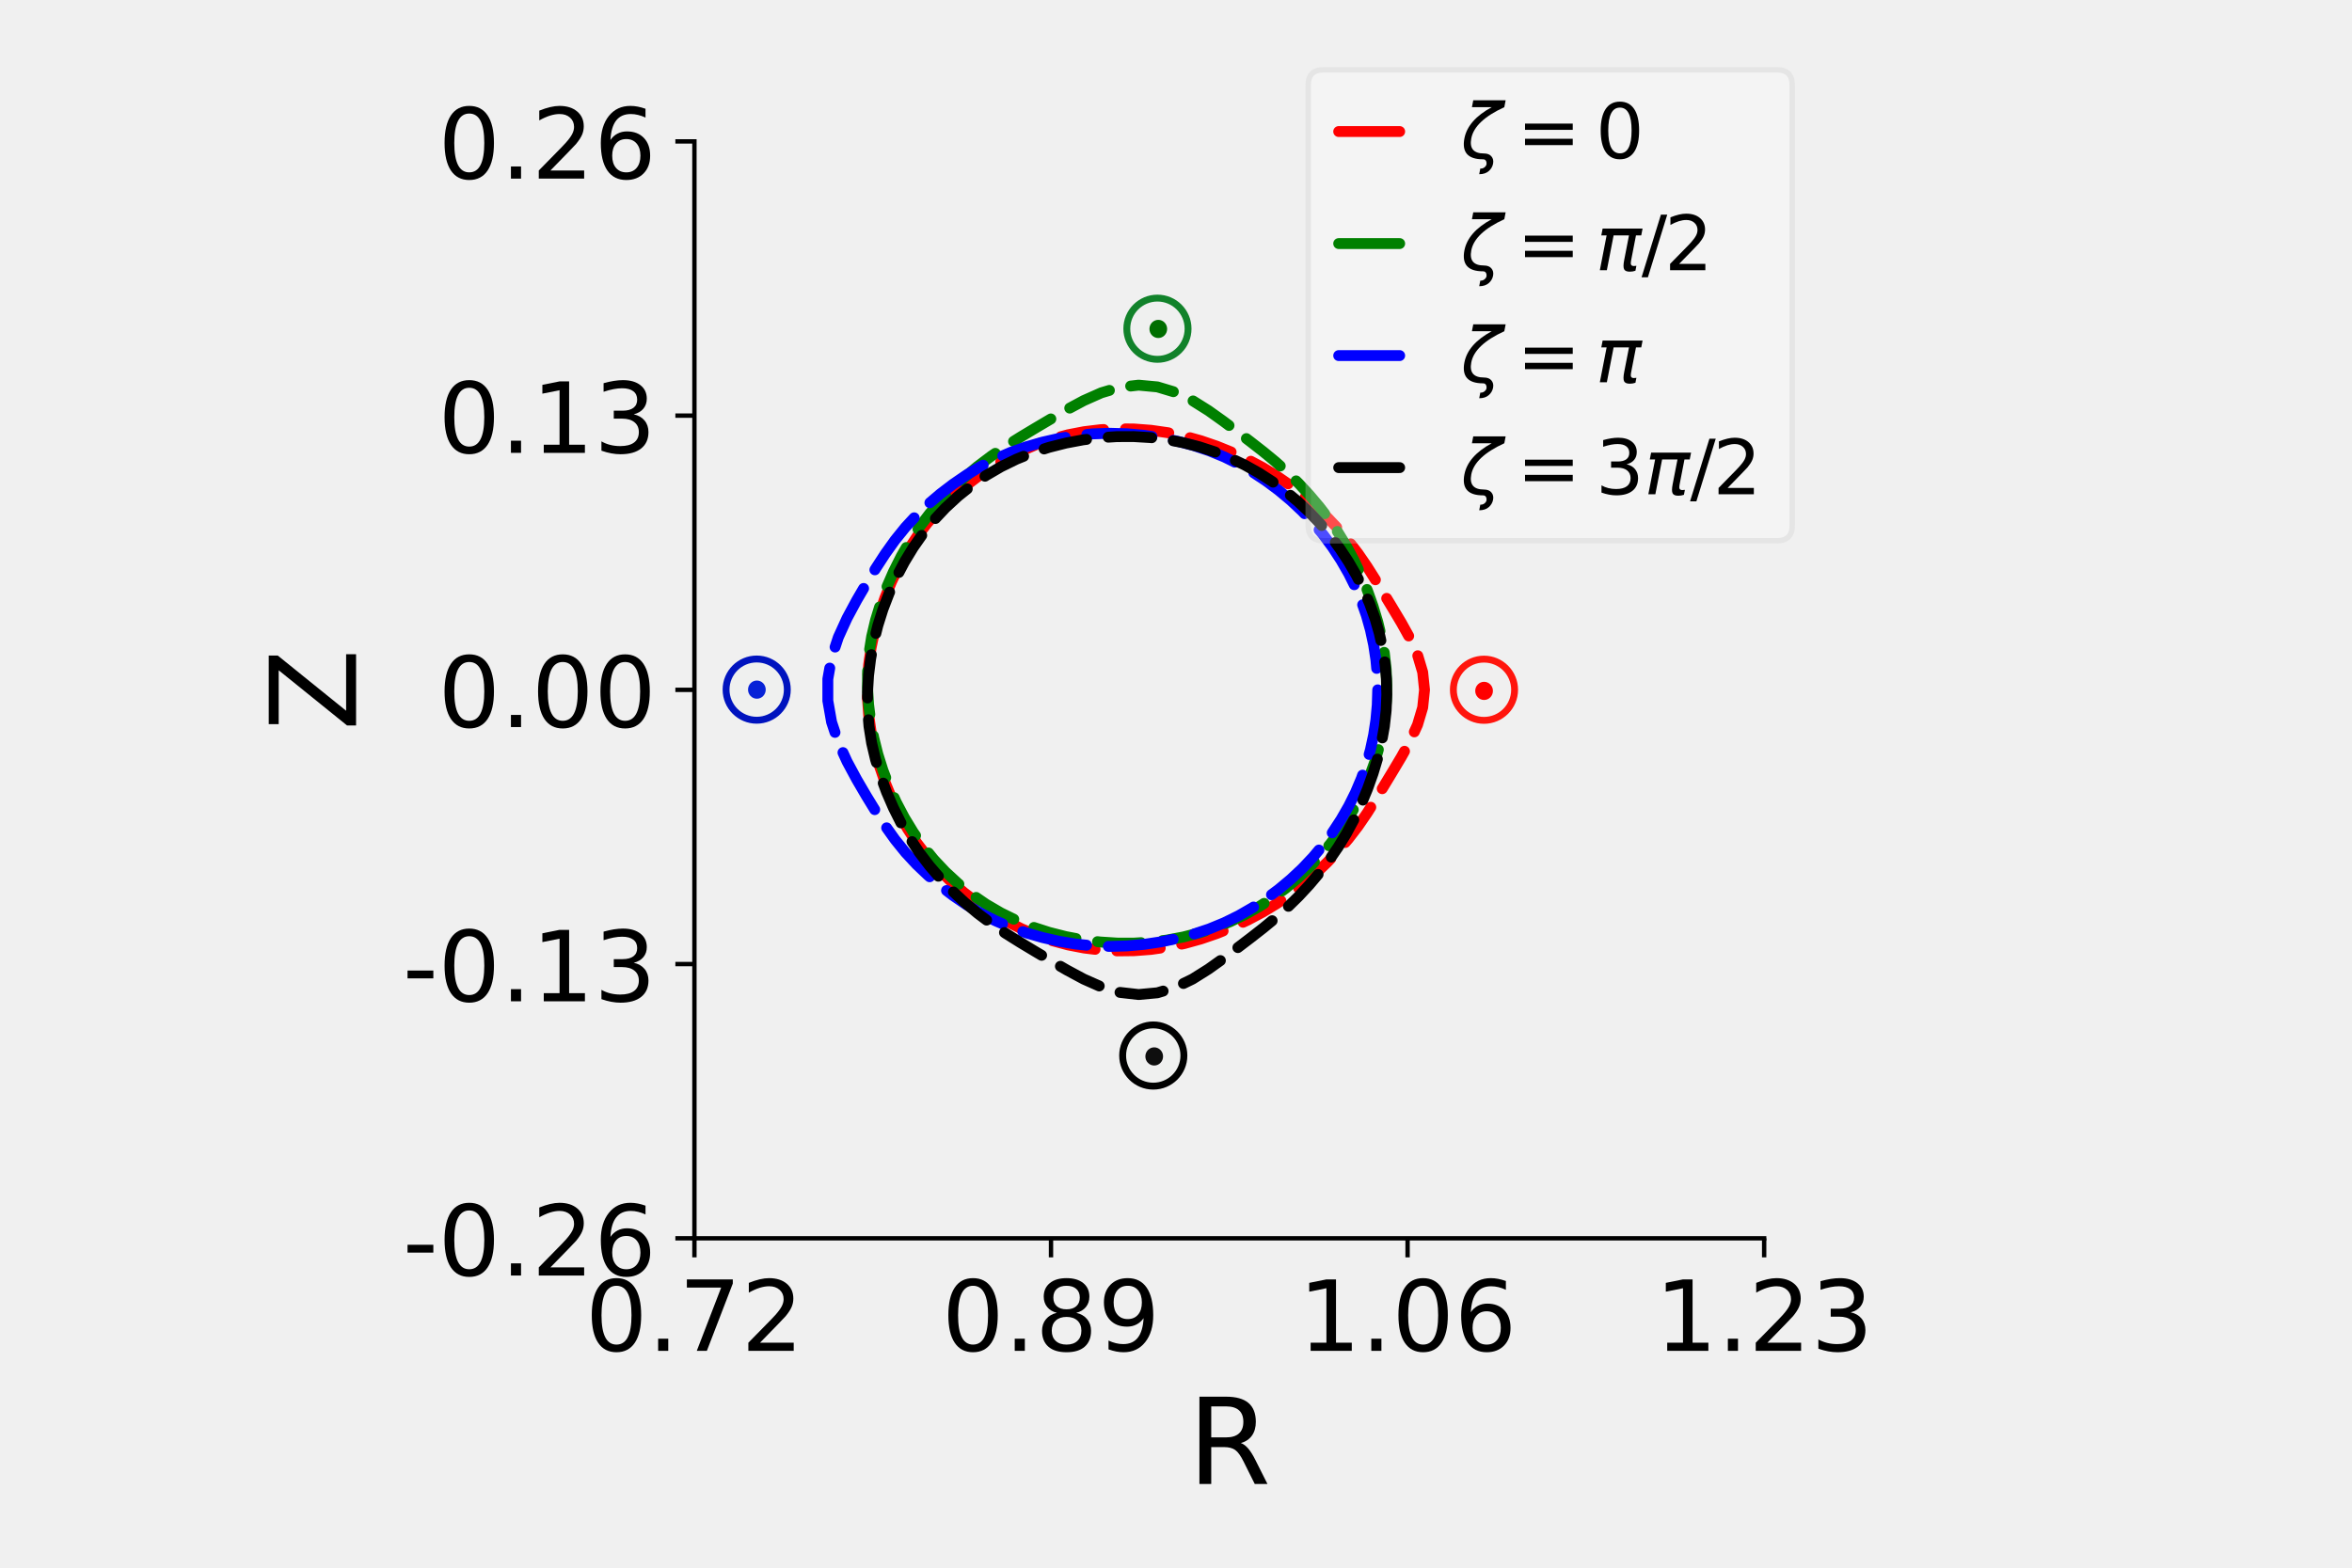
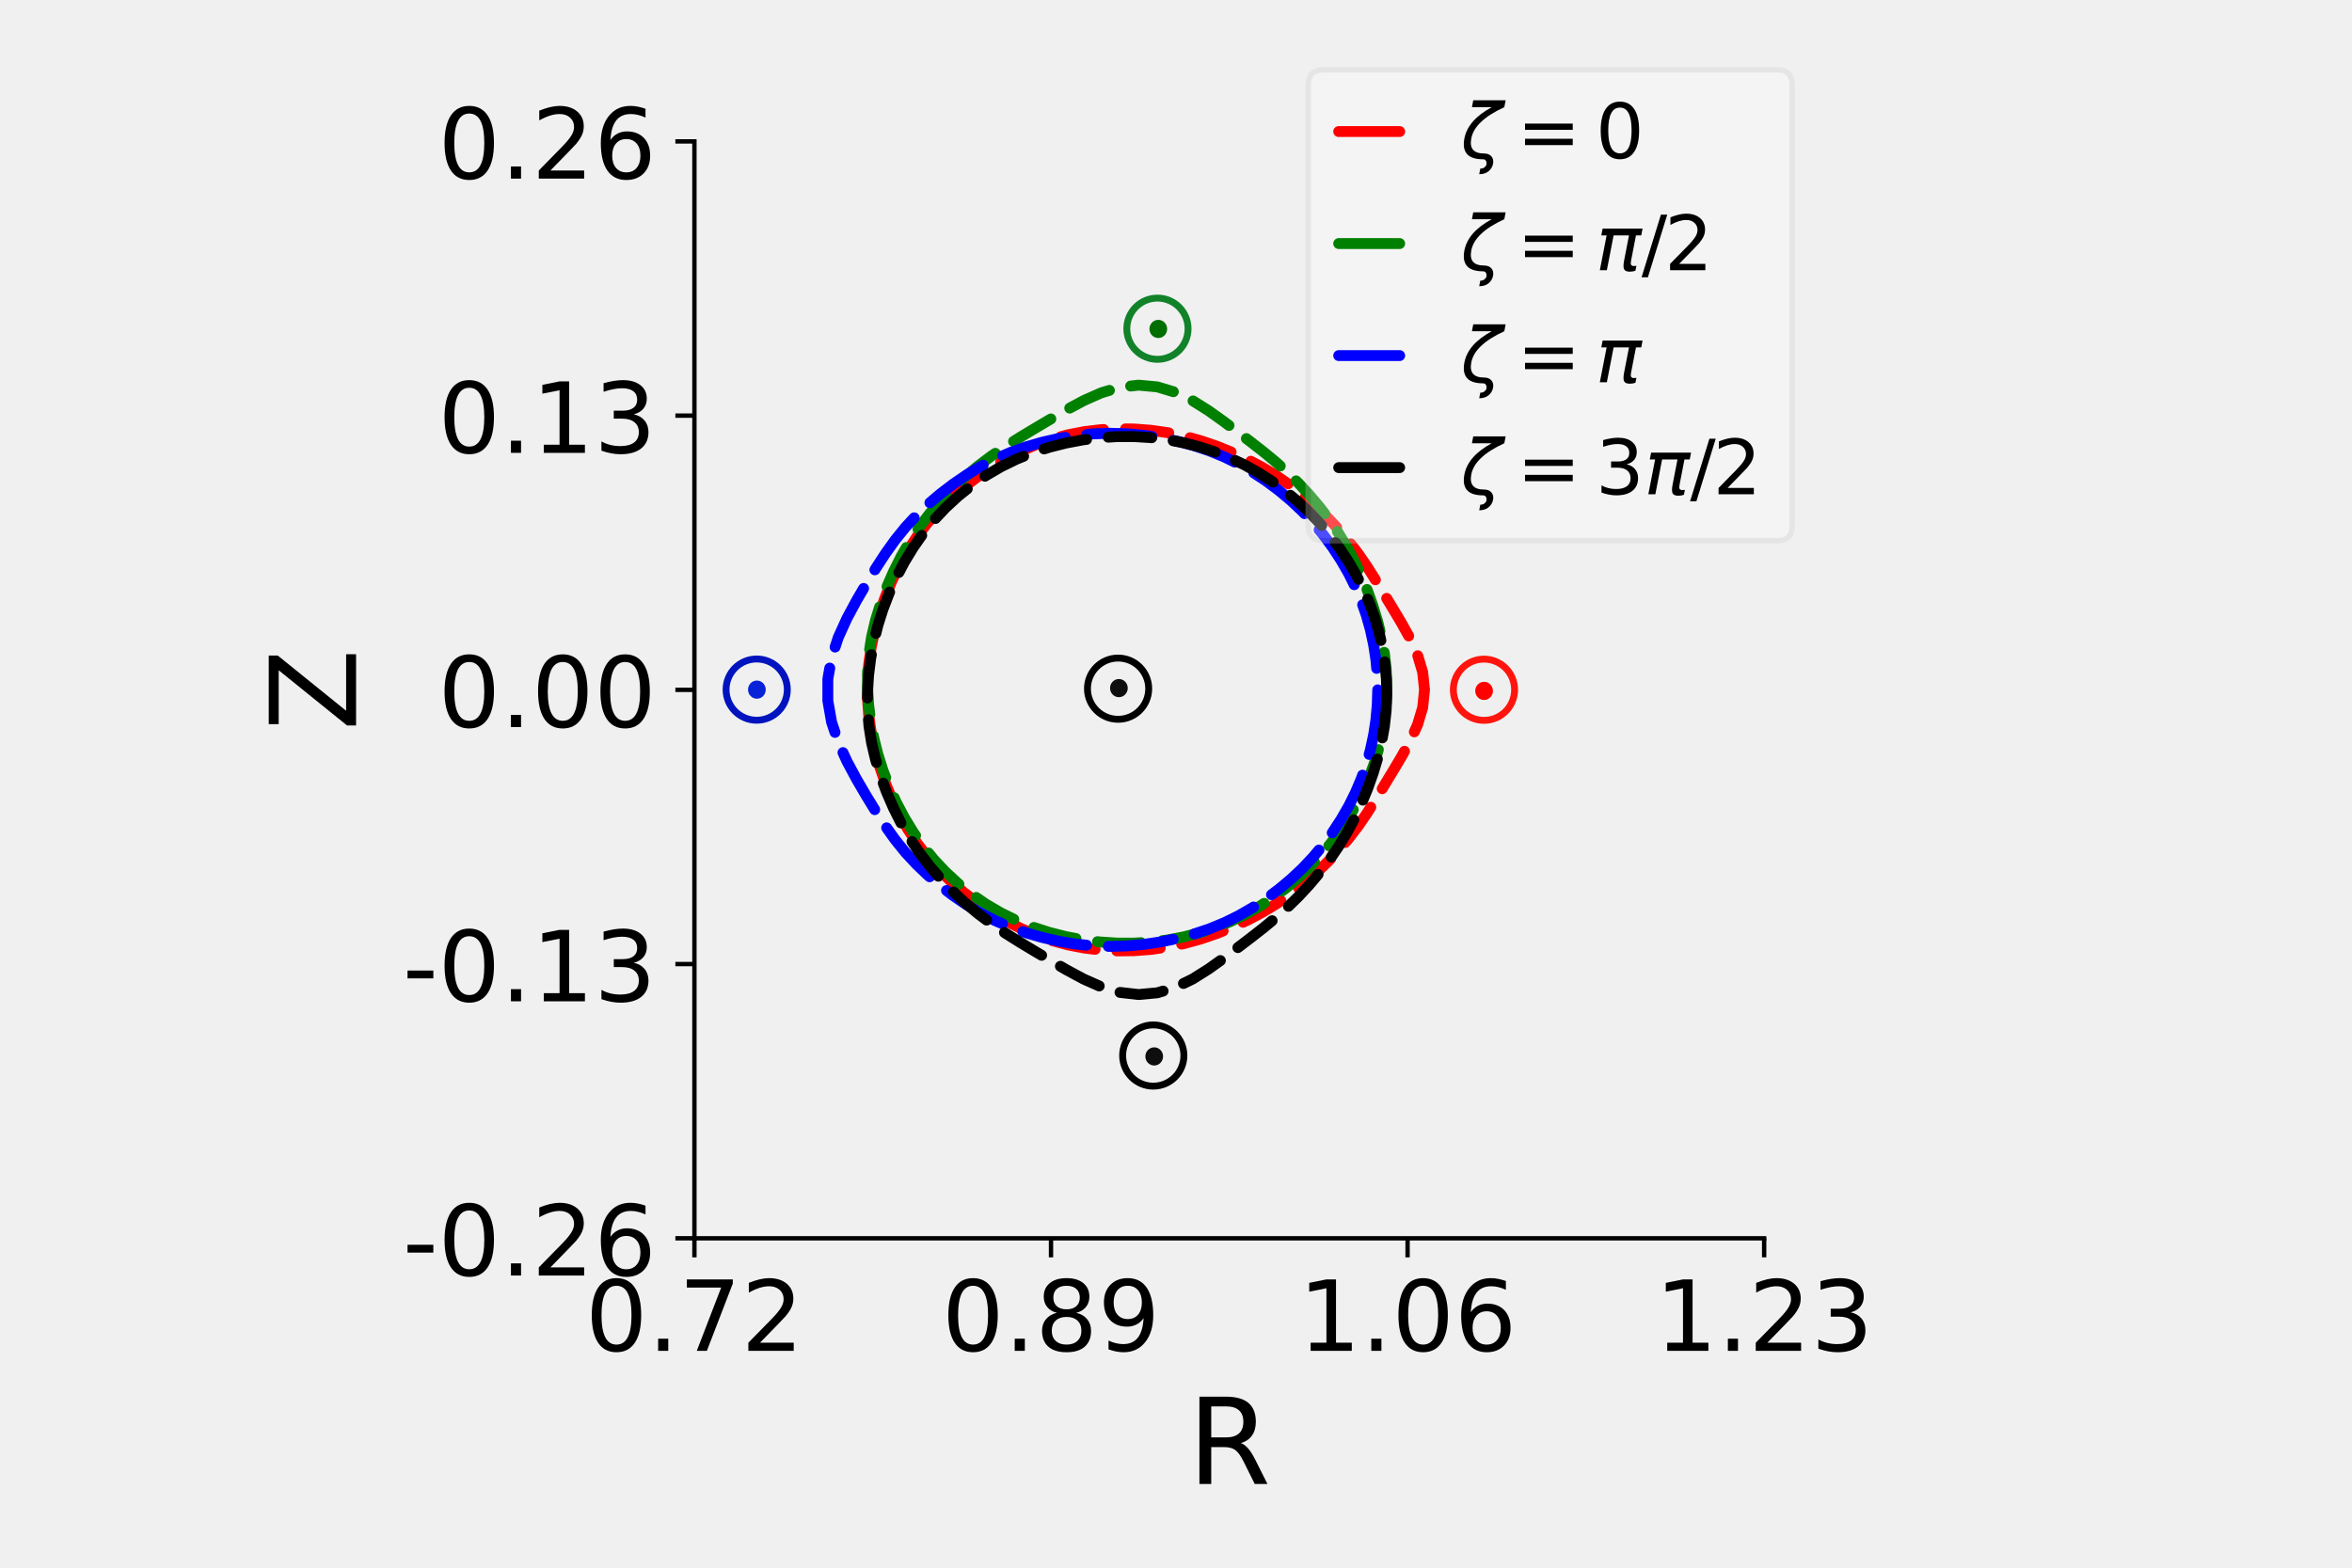
<svg xmlns="http://www.w3.org/2000/svg" xmlns:xlink="http://www.w3.org/1999/xlink" width="432pt" height="288pt" viewBox="0 0 432 288" version="1.1" id="svg324">
  <defs id="defs6">
    <style type="text/css" id="style4">*{stroke-linejoin: round; stroke-linecap: butt}</style>
  </defs>
  <g id="figure_1">
    <g id="axes_1">
      <g id="patch_2" />
      <g id="matplotlib.axis_1">
        <g id="xtick_1">
          <g id="line2d_1">
            <defs id="defs15">
              <path id="me6fdfb7724" d="M 0 0  L 0 3.5  " style="stroke: #000000; stroke-width: 0.8" />
            </defs>
            <g id="g19">
              <use xlink:href="#me6fdfb7724" x="127.547" y="227.488" style="stroke: #000000; stroke-width: 0.8" id="use17" />
            </g>
          </g>
          <g id="text_1">
            <g transform="translate(107.5083 248.1647) scale(0.18 -0.18)" id="g36">
              <defs id="defs26">
                <path id="DejaVuSans-30" d="M 2034 4250  Q 1547 4250 1301 3770  Q 1056 3291 1056 2328  Q 1056 1369 1301 889  Q 1547 409 2034 409  Q 2525 409 2770 889  Q 3016 1369 3016 2328  Q 3016 3291 2770 3770  Q 2525 4250 2034 4250  z M 2034 4750  Q 2819 4750 3233 4129  Q 3647 3509 3647 2328  Q 3647 1150 3233 529  Q 2819 -91 2034 -91  Q 1250 -91 836 529  Q 422 1150 422 2328  Q 422 3509 836 4129  Q 1250 4750 2034 4750  z " transform="scale(0.015625)" />
                <path id="DejaVuSans-2e" d="M 684 794  L 1344 794  L 1344 0  L 684 0  L 684 794  z " transform="scale(0.015625)" />
                <path id="DejaVuSans-37" d="M 525 4666  L 3525 4666  L 3525 4397  L 1831 0  L 1172 0  L 2766 4134  L 525 4134  L 525 4666  z " transform="scale(0.015625)" />
                <path id="DejaVuSans-32" d="M 1228 531  L 3431 531  L 3431 0  L 469 0  L 469 531  Q 828 903 1448 1529  Q 2069 2156 2228 2338  Q 2531 2678 2651 2914  Q 2772 3150 2772 3378  Q 2772 3750 2511 3984  Q 2250 4219 1831 4219  Q 1534 4219 1204 4116  Q 875 4013 500 3803  L 500 4441  Q 881 4594 1212 4672  Q 1544 4750 1819 4750  Q 2544 4750 2975 4387  Q 3406 4025 3406 3419  Q 3406 3131 3298 2873  Q 3191 2616 2906 2266  Q 2828 2175 2409 1742  Q 1991 1309 1228 531  z " transform="scale(0.015625)" />
              </defs>
              <use xlink:href="#DejaVuSans-30" id="use28" />
              <use xlink:href="#DejaVuSans-2e" x="63.623" id="use30" />
              <use xlink:href="#DejaVuSans-37" x="95.41" id="use32" />
              <use xlink:href="#DejaVuSans-32" x="159.033" id="use34" />
            </g>
          </g>
        </g>
        <g id="xtick_2">
          <g id="line2d_2">
            <g id="g42">
              <use xlink:href="#me6fdfb7724" x="193.041" y="227.488" style="stroke: #000000; stroke-width: 0.8" id="use40" />
            </g>
          </g>
          <g id="text_2">
            <g transform="translate(173.0022 248.1647) scale(0.18 -0.18)" id="g57">
              <defs id="defs47">
                <path id="DejaVuSans-38" d="M 2034 2216  Q 1584 2216 1326 1975  Q 1069 1734 1069 1313  Q 1069 891 1326 650  Q 1584 409 2034 409  Q 2484 409 2743 651  Q 3003 894 3003 1313  Q 3003 1734 2745 1975  Q 2488 2216 2034 2216  z M 1403 2484  Q 997 2584 770 2862  Q 544 3141 544 3541  Q 544 4100 942 4425  Q 1341 4750 2034 4750  Q 2731 4750 3128 4425  Q 3525 4100 3525 3541  Q 3525 3141 3298 2862  Q 3072 2584 2669 2484  Q 3125 2378 3379 2068  Q 3634 1759 3634 1313  Q 3634 634 3220 271  Q 2806 -91 2034 -91  Q 1263 -91 848 271  Q 434 634 434 1313  Q 434 1759 690 2068  Q 947 2378 1403 2484  z M 1172 3481  Q 1172 3119 1398 2916  Q 1625 2713 2034 2713  Q 2441 2713 2670 2916  Q 2900 3119 2900 3481  Q 2900 3844 2670 4047  Q 2441 4250 2034 4250  Q 1625 4250 1398 4047  Q 1172 3844 1172 3481  z " transform="scale(0.015625)" />
                <path id="DejaVuSans-39" d="M 703 97  L 703 672  Q 941 559 1184 500  Q 1428 441 1663 441  Q 2288 441 2617 861  Q 2947 1281 2994 2138  Q 2813 1869 2534 1725  Q 2256 1581 1919 1581  Q 1219 1581 811 2004  Q 403 2428 403 3163  Q 403 3881 828 4315  Q 1253 4750 1959 4750  Q 2769 4750 3195 4129  Q 3622 3509 3622 2328  Q 3622 1225 3098 567  Q 2575 -91 1691 -91  Q 1453 -91 1209 -44  Q 966 3 703 97  z M 1959 2075  Q 2384 2075 2632 2365  Q 2881 2656 2881 3163  Q 2881 3666 2632 3958  Q 2384 4250 1959 4250  Q 1534 4250 1286 3958  Q 1038 3666 1038 3163  Q 1038 2656 1286 2365  Q 1534 2075 1959 2075  z " transform="scale(0.015625)" />
              </defs>
              <use xlink:href="#DejaVuSans-30" id="use49" />
              <use xlink:href="#DejaVuSans-2e" x="63.623" id="use51" />
              <use xlink:href="#DejaVuSans-38" x="95.41" id="use53" />
              <use xlink:href="#DejaVuSans-39" x="159.033" id="use55" />
            </g>
          </g>
        </g>
        <g id="xtick_3">
          <g id="line2d_3">
            <g id="g63">
              <use xlink:href="#me6fdfb7724" x="258.535" y="227.488" style="stroke: #000000; stroke-width: 0.8" id="use61" />
            </g>
          </g>
          <g id="text_3">
            <g transform="translate(238.4962 248.1647) scale(0.18 -0.18)" id="g78">
              <defs id="defs68">
                <path id="DejaVuSans-31" d="M 794 531  L 1825 531  L 1825 4091  L 703 3866  L 703 4441  L 1819 4666  L 2450 4666  L 2450 531  L 3481 531  L 3481 0  L 794 0  L 794 531  z " transform="scale(0.015625)" />
                <path id="DejaVuSans-36" d="M 2113 2584  Q 1688 2584 1439 2293  Q 1191 2003 1191 1497  Q 1191 994 1439 701  Q 1688 409 2113 409  Q 2538 409 2786 701  Q 3034 994 3034 1497  Q 3034 2003 2786 2293  Q 2538 2584 2113 2584  z M 3366 4563  L 3366 3988  Q 3128 4100 2886 4159  Q 2644 4219 2406 4219  Q 1781 4219 1451 3797  Q 1122 3375 1075 2522  Q 1259 2794 1537 2939  Q 1816 3084 2150 3084  Q 2853 3084 3261 2657  Q 3669 2231 3669 1497  Q 3669 778 3244 343  Q 2819 -91 2113 -91  Q 1303 -91 875 529  Q 447 1150 447 2328  Q 447 3434 972 4092  Q 1497 4750 2381 4750  Q 2619 4750 2861 4703  Q 3103 4656 3366 4563  z " transform="scale(0.015625)" />
              </defs>
              <use xlink:href="#DejaVuSans-31" id="use70" />
              <use xlink:href="#DejaVuSans-2e" x="63.623" id="use72" />
              <use xlink:href="#DejaVuSans-30" x="95.41" id="use74" />
              <use xlink:href="#DejaVuSans-36" x="159.033" id="use76" />
            </g>
          </g>
        </g>
        <g id="xtick_4">
          <g id="line2d_4">
            <g id="g84">
              <use xlink:href="#me6fdfb7724" x="324.029" y="227.488" style="stroke: #000000; stroke-width: 0.8" id="use82" />
            </g>
          </g>
          <g id="text_4">
            <g transform="translate(303.9902 248.1647) scale(0.18 -0.18)" id="g98">
              <defs id="defs88">
                <path id="DejaVuSans-33" d="M 2597 2516  Q 3050 2419 3304 2112  Q 3559 1806 3559 1356  Q 3559 666 3084 287  Q 2609 -91 1734 -91  Q 1441 -91 1130 -33  Q 819 25 488 141  L 488 750  Q 750 597 1062 519  Q 1375 441 1716 441  Q 2309 441 2620 675  Q 2931 909 2931 1356  Q 2931 1769 2642 2001  Q 2353 2234 1838 2234  L 1294 2234  L 1294 2753  L 1863 2753  Q 2328 2753 2575 2939  Q 2822 3125 2822 3475  Q 2822 3834 2567 4026  Q 2313 4219 1838 4219  Q 1578 4219 1281 4162  Q 984 4106 628 3988  L 628 4550  Q 988 4650 1302 4700  Q 1616 4750 1894 4750  Q 2613 4750 3031 4423  Q 3450 4097 3450 3541  Q 3450 3153 3228 2886  Q 3006 2619 2597 2516  z " transform="scale(0.015625)" />
              </defs>
              <use xlink:href="#DejaVuSans-31" id="use90" />
              <use xlink:href="#DejaVuSans-2e" x="63.623" id="use92" />
              <use xlink:href="#DejaVuSans-32" x="95.41" id="use94" />
              <use xlink:href="#DejaVuSans-33" x="159.033" id="use96" />
            </g>
          </g>
        </g>
        <g id="text_5">
          <g transform="translate(218.145 272.6247) scale(0.22 -0.22)" id="g107">
            <defs id="defs103">
              <path id="DejaVuSans-52" d="M 2841 2188  Q 3044 2119 3236 1894  Q 3428 1669 3622 1275  L 4263 0  L 3584 0  L 2988 1197  Q 2756 1666 2539 1819  Q 2322 1972 1947 1972  L 1259 1972  L 1259 0  L 628 0  L 628 4666  L 2053 4666  Q 2853 4666 3247 4331  Q 3641 3997 3641 3322  Q 3641 2881 3436 2590  Q 3231 2300 2841 2188  z M 1259 4147  L 1259 2491  L 2053 2491  Q 2509 2491 2742 2702  Q 2975 2913 2975 3322  Q 2975 3731 2742 3939  Q 2509 4147 2053 4147  L 1259 4147  z " transform="scale(0.015625)" />
            </defs>
            <use xlink:href="#DejaVuSans-52" id="use105" />
          </g>
        </g>
      </g>
      <g id="matplotlib.axis_2">
        <g id="ytick_1">
          <g id="line2d_5">
            <defs id="defs112">
              <path id="mfca8ea6d21" d="M 0 0  L -3.5 0  " style="stroke: #000000; stroke-width: 0.8" />
            </defs>
            <g id="g116">
              <use xlink:href="#mfca8ea6d21" x="127.547" y="227.488" style="stroke: #000000; stroke-width: 0.8" id="use114" />
            </g>
          </g>
          <g id="text_6">
            <g transform="translate(73.97515 234.3261) scale(0.18 -0.18)" id="g132">
              <defs id="defs120">
                <path id="DejaVuSans-2d" d="M 313 2009  L 1997 2009  L 1997 1497  L 313 1497  L 313 2009  z " transform="scale(0.015625)" />
              </defs>
              <use xlink:href="#DejaVuSans-2d" id="use122" />
              <use xlink:href="#DejaVuSans-30" x="36.084" id="use124" />
              <use xlink:href="#DejaVuSans-2e" x="99.707" id="use126" />
              <use xlink:href="#DejaVuSans-32" x="131.494" id="use128" />
              <use xlink:href="#DejaVuSans-36" x="195.117" id="use130" />
            </g>
          </g>
        </g>
        <g id="ytick_2">
          <g id="line2d_6">
            <g id="g138">
              <use xlink:href="#mfca8ea6d21" x="127.547" y="177.11" style="stroke: #000000; stroke-width: 0.8" id="use136" />
            </g>
          </g>
          <g id="text_7">
            <g transform="translate(73.97515 183.9482) scale(0.18 -0.18)" id="g151">
              <use xlink:href="#DejaVuSans-2d" id="use141" />
              <use xlink:href="#DejaVuSans-30" x="36.084" id="use143" />
              <use xlink:href="#DejaVuSans-2e" x="99.707" id="use145" />
              <use xlink:href="#DejaVuSans-31" x="131.494" id="use147" />
              <use xlink:href="#DejaVuSans-33" x="195.117" id="use149" />
            </g>
          </g>
        </g>
        <g id="ytick_3">
          <g id="line2d_7">
            <g id="g157">
              <use xlink:href="#mfca8ea6d21" x="127.547" y="126.732" style="stroke: #000000; stroke-width: 0.8" id="use155" />
            </g>
          </g>
          <g id="text_8">
            <g transform="translate(80.46922 133.5703) scale(0.18 -0.18)" id="g168">
              <use xlink:href="#DejaVuSans-30" id="use160" />
              <use xlink:href="#DejaVuSans-2e" x="63.623" id="use162" />
              <use xlink:href="#DejaVuSans-30" x="95.41" id="use164" />
              <use xlink:href="#DejaVuSans-30" x="159.033" id="use166" />
            </g>
          </g>
        </g>
        <g id="ytick_4">
          <g id="line2d_8">
            <g id="g174">
              <use xlink:href="#mfca8ea6d21" x="127.547" y="76.354" style="stroke: #000000; stroke-width: 0.8" id="use172" />
            </g>
          </g>
          <g id="text_9">
            <g transform="translate(80.46922 83.19247) scale(0.18 -0.18)" id="g185">
              <use xlink:href="#DejaVuSans-30" id="use177" />
              <use xlink:href="#DejaVuSans-2e" x="63.623" id="use179" />
              <use xlink:href="#DejaVuSans-31" x="95.41" id="use181" />
              <use xlink:href="#DejaVuSans-33" x="159.033" id="use183" />
            </g>
          </g>
        </g>
        <g id="ytick_5">
          <g id="line2d_9">
            <g id="g191">
              <use xlink:href="#mfca8ea6d21" x="127.547" y="25.976" style="stroke: #000000; stroke-width: 0.8" id="use189" />
            </g>
          </g>
          <g id="text_10">
            <g transform="translate(80.46922 32.81459) scale(0.18 -0.18)" id="g202">
              <use xlink:href="#DejaVuSans-30" id="use194" />
              <use xlink:href="#DejaVuSans-2e" x="63.623" id="use196" />
              <use xlink:href="#DejaVuSans-32" x="95.41" id="use198" />
              <use xlink:href="#DejaVuSans-36" x="159.033" id="use200" />
            </g>
          </g>
        </g>
        <g id="text_11">
          <g transform="translate(65.39984 134.2668) rotate(-90) scale(0.22 -0.22)" id="g211">
            <defs id="defs207">
              <path id="DejaVuSans-5a" d="M 359 4666  L 4025 4666  L 4025 4184  L 1075 531  L 4097 531  L 4097 0  L 288 0  L 288 481  L 3238 4134  L 359 4134  L 359 4666  z " transform="scale(0.015625)" />
            </defs>
            <use xlink:href="#DejaVuSans-5a" id="use209" />
          </g>
        </g>
      </g>
      <g id="line2d_10">
        <path d="M 261.645 126.732  L 261.308 129.98  L 260.365 133.145  L 258.992 136.17  L 257.402 139.038  L 255.77 141.768  L 254.183 144.391  L 252.639 146.933  L 251.078 149.403  L 249.434 151.796  L 247.665 154.104  L 245.765 156.324  L 243.745 158.455  L 241.617 160.497  L 239.379 162.443  L 237.02 164.279  L 234.533 165.991  L 231.922 167.571  L 229.203 169.015  L 226.396 170.321  L 223.517 171.484  L 220.573 172.493  L 217.566 173.328  L 214.504 173.973  L 211.404 174.416  L 208.293 174.653  L 205.197 174.687  L 202.139 174.523  L 199.128 174.158  L 196.166 173.588  L 193.252 172.806  L 190.388 171.811  L 187.58 170.606  L 184.837 169.207  L 182.166 167.63  L 179.575 165.89  L 177.075 163.993  L 174.685 161.943  L 172.427 159.737  L 170.329 157.376  L 168.408 154.865  L 166.674 152.217  L 165.121 149.45  L 163.743 146.58  L 162.534 143.628  L 161.499 140.613  L 160.648 137.555  L 159.997 134.472  L 159.557 131.378  L 159.336 128.28  L 159.336 125.183  L 159.557 122.086  L 159.997 118.992  L 160.648 115.908  L 161.499 112.85  L 162.534 109.835  L 163.743 106.883  L 165.121 104.014  L 166.674 101.246  L 168.408 98.599  L 170.329 96.088  L 172.427 93.727  L 174.685 91.52  L 177.075 89.47  L 179.575 87.574  L 182.166 85.833  L 184.837 84.256  L 187.58 82.857  L 190.388 81.653  L 193.252 80.657  L 196.166 79.875  L 199.128 79.306  L 202.139 78.941  L 205.197 78.776  L 208.293 78.811  L 211.404 79.048  L 214.504 79.491  L 217.566 80.135  L 220.573 80.971  L 223.517 81.979  L 226.396 83.143  L 229.203 84.449  L 231.922 85.892  L 234.533 87.472  L 237.02 89.185  L 239.379 91.021  L 241.617 92.966  L 243.745 95.008  L 245.765 97.14  L 247.665 99.359  L 249.434 101.668  L 251.078 104.061  L 252.639 106.53  L 254.183 109.072  L 255.77 111.696  L 257.402 114.426  L 258.992 117.294  L 260.365 120.318  L 261.308 123.483  L 261.645 126.732  " clip-path="url(#pf36bf8ea9c)" style="fill:none;stroke:#ff0000;stroke-width:2;stroke-linecap:round;stroke-miterlimit:4;stroke-dasharray:8.001,4.001;stroke-dashoffset:0" id="path215" />
      </g>
      <g id="line2d_11">
        <path d="M 254.719 125.853  L 254.645 128.73  L 254.387 131.566  L 253.952 134.358  L 253.342 137.114  L 252.554 139.837  L 251.587 142.524  L 250.447 145.163  L 249.148 147.736  L 247.704 150.23  L 246.123 152.638  L 244.402 154.959  L 242.535 157.191  L 240.52 159.324  L 238.364 161.346  L 236.083 163.238  L 233.696 164.989  L 231.212 166.589  L 228.631 168.035  L 225.949 169.32  L 223.166 170.438  L 220.291 171.378  L 217.344 172.133  L 214.345 172.699  L 211.312 173.074  L 208.251 173.259  L 205.163 173.252  L 202.05 173.052  L 198.922 172.659  L 195.799 172.072  L 192.708 171.289  L 189.673 170.306  L 186.716 169.116  L 183.854 167.715  L 181.1 166.105  L 178.471 164.299  L 175.985 162.316  L 173.662 160.174  L 171.514 157.886  L 169.543 155.458  L 167.742 152.892  L 166.102 150.195  L 164.622 147.385  L 163.309 144.486  L 162.175 141.526  L 161.23 138.527  L 160.476 135.497  L 159.909 132.438  L 159.527 129.352  L 159.338 126.244  L 159.359 123.131  L 159.61 120.031  L 160.098 116.959  L 160.814 113.923  L 161.735 110.921  L 162.838 107.954  L 164.106 105.032  L 165.537 102.179  L 167.129 99.43  L 168.878 96.811  L 170.768 94.338  L 172.785 92.002  L 174.92 89.787  L 177.179 87.678  L 179.569 85.673  L 182.09 83.776  L 184.724 81.989  L 187.442 80.285  L 190.219 78.618  L 193.057 76.938  L 195.988 75.238  L 199.055 73.593  L 202.287 72.16  L 205.668 71.151  L 209.133 70.756  L 212.581 71.076  L 215.91 72.077  L 219.051 73.605  L 221.976 75.443  L 224.702 77.387  L 227.266 79.307  L 229.705 81.165  L 232.045 82.99  L 234.295 84.843  L 236.453 86.768  L 238.514 88.787  L 240.476 90.9  L 242.339 93.104  L 244.102 95.404  L 245.761 97.815  L 247.306 100.344  L 248.728 102.989  L 250.02 105.727  L 251.176 108.529  L 252.192 111.371  L 253.057 114.238  L 253.758 117.127  L 254.276 120.033  L 254.598 122.948  L 254.719 125.853  " clip-path="url(#pf36bf8ea9c)" style="fill:none;stroke:#008000;stroke-width:2;stroke-linecap:round;stroke-miterlimit:4;stroke-dasharray:8,4;stroke-dashoffset:0" id="path218" />
      </g>
      <g id="line2d_12">
        <path d="M 253.05 126.732  L 252.967 129.49  L 252.718 132.247  L 252.302 134.995  L 251.718 137.717  L 250.967 140.396  L 250.05 143.018  L 248.968 145.578  L 247.722 148.082  L 246.313 150.533  L 244.745 152.926  L 243.025 155.243  L 241.164 157.463  L 239.174 159.565  L 237.065 161.543  L 234.843 163.398  L 232.511 165.134  L 230.068 166.745  L 227.517 168.214  L 224.86 169.522  L 222.102 170.654  L 219.246 171.608  L 216.297 172.394  L 213.263 173.021  L 210.159 173.486  L 207.01 173.775  L 203.846 173.868  L 200.695 173.752  L 197.576 173.432  L 194.5 172.921  L 191.471 172.234  L 188.494 171.375  L 185.587 170.341  L 182.773 169.126  L 180.074 167.737  L 177.502 166.193  L 175.051 164.518  L 172.708 162.728  L 170.464 160.822  L 168.322 158.784  L 166.298 156.596  L 164.398 154.246  L 162.603 151.734  L 160.864 149.062  L 159.121 146.22  L 157.347 143.184  L 155.588 139.918  L 153.984 136.401  L 152.738 132.648  L 152.051 128.725  L 152.051 124.739  L 152.738 120.816  L 153.984 117.063  L 155.588 113.545  L 157.347 110.279  L 159.121 107.243  L 160.864 104.402  L 162.603 101.73  L 164.398 99.218  L 166.298 96.868  L 168.322 94.679  L 170.464 92.641  L 172.708 90.735  L 175.051 88.946  L 177.502 87.27  L 180.074 85.726  L 182.773 84.337  L 185.587 83.122  L 188.494 82.088  L 191.471 81.229  L 194.5 80.542  L 197.576 80.032  L 200.695 79.711  L 203.846 79.596  L 207.01 79.688  L 210.159 79.977  L 213.263 80.443  L 216.297 81.07  L 219.246 81.856  L 222.102 82.81  L 224.86 83.941  L 227.517 85.249  L 230.068 86.719  L 232.511 88.33  L 234.843 90.065  L 237.065 91.92  L 239.174 93.898  L 241.164 96.001  L 243.025 98.22  L 244.745 100.538  L 246.313 102.931  L 247.722 105.382  L 248.968 107.885  L 250.05 110.446  L 250.967 113.067  L 251.718 115.746  L 252.302 118.469  L 252.718 121.216  L 252.967 123.973  L 253.05 126.732  " clip-path="url(#pf36bf8ea9c)" style="fill:none;stroke:#0000ff;stroke-width:2;stroke-linecap:round;stroke-miterlimit:4;stroke-dasharray:12,4;stroke-dashoffset:0" id="path221" />
      </g>
      <g id="line2d_13">
        <path d="M 254.719 127.61  L 254.598 130.516  L 254.276 133.431  L 253.758 136.337  L 253.057 139.225  L 252.192 142.092  L 251.176 144.934  L 250.02 147.737  L 248.728 150.475  L 247.306 153.119  L 245.761 155.649  L 244.102 158.059  L 242.339 160.36  L 240.476 162.563  L 238.514 164.676  L 236.453 166.695  L 234.295 168.621  L 232.045 170.473  L 229.705 172.299  L 227.266 174.156  L 224.702 176.077  L 221.976 178.021  L 219.051 179.859  L 215.91 181.386  L 212.581 182.387  L 209.133 182.707  L 205.668 182.313  L 202.287 181.303  L 199.055 179.871  L 195.988 178.225  L 193.057 176.526  L 190.219 174.846  L 187.442 173.178  L 184.724 171.475  L 182.09 169.687  L 179.569 167.791  L 177.179 165.785  L 174.92 163.676  L 172.785 161.461  L 170.768 159.126  L 168.878 156.652  L 167.129 154.034  L 165.537 151.284  L 164.106 148.432  L 162.838 145.51  L 161.735 142.543  L 160.814 139.541  L 160.098 136.504  L 159.61 133.433  L 159.359 130.333  L 159.338 127.22  L 159.527 124.112  L 159.909 121.025  L 160.476 117.967  L 161.23 114.937  L 162.175 111.937  L 163.309 108.978  L 164.622 106.079  L 166.102 103.268  L 167.742 100.571  L 169.543 98.005  L 171.514 95.577  L 173.662 93.29  L 175.985 91.148  L 178.471 89.164  L 181.1 87.358  L 183.854 85.749  L 186.716 84.347  L 189.673 83.157  L 192.708 82.174  L 195.799 81.391  L 198.922 80.804  L 202.05 80.411  L 205.163 80.212  L 208.251 80.205  L 211.312 80.389  L 214.345 80.765  L 217.344 81.331  L 220.291 82.086  L 223.166 83.026  L 225.949 84.143  L 228.631 85.428  L 231.212 86.874  L 233.696 88.475  L 236.083 90.225  L 238.364 92.118  L 240.52 94.139  L 242.535 96.273  L 244.402 98.504  L 246.123 100.825  L 247.704 103.233  L 249.148 105.727  L 250.447 108.3  L 251.587 110.939  L 252.554 113.626  L 253.342 116.35  L 253.952 119.105  L 254.387 121.898  L 254.645 124.733  L 254.719 127.61  " clip-path="url(#pf36bf8ea9c)" style="fill:none;stroke:#000000;stroke-width:2;stroke-linecap:round;stroke-miterlimit:4;stroke-dasharray:8,4;stroke-dashoffset:0" id="path224" />
      </g>
      <g id="line2d_14">
        <defs id="defs228">
          <path id="m20badc4558" d="M -4 4  L 4 -4  M -4 -4  L 4 4  " style="stroke: #000000" />
        </defs>
        <g clip-path="url(#pf36bf8ea9c)" id="g238">
          <circle style="opacity:1;fill:#ffffff;fill-opacity:0;stroke:#ff150d;stroke-width:1.265;stroke-linecap:butt;stroke-linejoin:round;stroke-miterlimit:4;stroke-dasharray:none;stroke-dashoffset:0;stroke-opacity:1" id="path2280-3" cx="272.568" cy="126.712" r="5.625" />
          <ellipse style="opacity:1;fill:#ff0000;fill-opacity:1;stroke:#ff0000;stroke-width:7.459;stroke-linecap:butt;stroke-linejoin:round;stroke-miterlimit:4;stroke-dasharray:none;stroke-dashoffset:0;stroke-opacity:0.007" id="path1988-3" cx="272.586" cy="126.923" rx="1.626" ry="1.67" />
          <circle style="opacity:1;fill:#ffffff;fill-opacity:0;stroke:#000000;stroke-width:1.265;stroke-linecap:butt;stroke-linejoin:round;stroke-miterlimit:4;stroke-dasharray:none;stroke-dashoffset:0;stroke-opacity:1" id="path2280-3-3-6-7" cx="211.825" cy="193.911" r="5.625" />
          <ellipse style="opacity:1;fill:#0e0e0e;fill-opacity:1;stroke:#24df15;stroke-width:7.459;stroke-linecap:butt;stroke-linejoin:round;stroke-miterlimit:4;stroke-dasharray:none;stroke-dashoffset:0;stroke-opacity:0.007" id="path1988-3-5-6-2" cx="211.999" cy="194.077" rx="1.626" ry="1.67" />
          <circle style="opacity:1;fill:#ffffff;fill-opacity:0;stroke:#11822a;stroke-width:1.265;stroke-linecap:butt;stroke-linejoin:round;stroke-miterlimit:4;stroke-dasharray:none;stroke-dashoffset:0;stroke-opacity:1" id="path2280-3-3" cx="212.591" cy="60.388" r="5.625" />
          <ellipse style="opacity:1;fill:#006e00;fill-opacity:1;stroke:#24df15;stroke-width:7.459;stroke-linecap:butt;stroke-linejoin:round;stroke-miterlimit:4;stroke-dasharray:none;stroke-dashoffset:0;stroke-opacity:0.007" id="path1988-3-5" cx="212.748" cy="60.429" rx="1.626" ry="1.67" />
+           <ellipse style="opacity:1;fill:#0e0e0e;fill-opacity:1;stroke:#24df15;stroke-width:7.459;stroke-linecap:butt;stroke-linejoin:round;stroke-miterlimit:4;stroke-dasharray:none;stroke-dashoffset:0;stroke-opacity:0.007" id="path1988-3-5-6-2-3" cx="205.511" cy="126.41" rx="1.626" ry="1.67" />
+           <circle style="opacity:1;fill:#ffffff;fill-opacity:0;stroke:#000000;stroke-width:1.265;stroke-linecap:butt;stroke-linejoin:round;stroke-miterlimit:4;stroke-dasharray:none;stroke-dashoffset:0;stroke-opacity:1" id="path2280-3-3-6-7-6" cx="205.362" cy="126.518" r="5.625" />
        </g>
      </g>
      <g id="patch_3">
        <path d="M 127.547 227.488  L 127.547 25.976  " style="fill: none; stroke: #000000; stroke-width: 0.8; stroke-linejoin: miter; stroke-linecap: square" id="path241" />
      </g>
      <g id="patch_4">
        <path d="M 127.547 227.488  L 324.029 227.488  " style="fill: none; stroke: #000000; stroke-width: 0.8; stroke-linejoin: miter; stroke-linecap: square" id="path244" />
      </g>
      <g id="legend_1">
        <g id="patch_5">
          <path d="M 243.083 99.345  L 326.383 99.345  Q 329.183 99.345 329.183 96.545  L 329.183 15.625  Q 329.183 12.825 326.383 12.825  L 243.083 12.825  Q 240.283 12.825 240.283 15.625  L 240.283 96.545  Q 240.283 99.345 243.083 99.345  z " style="fill: #ffffff; opacity: 0.3; stroke: #cccccc; stroke-linejoin: miter" id="path247" />
        </g>
        <g id="line2d_15">
          <path d="M 245.883 24.165  L 251.483 24.165  L 257.083 24.165  " style="fill: none; stroke: #ff0000; stroke-width: 2; stroke-linecap: round" id="path250" />
        </g>
        <g id="text_12">
          <g transform="translate(268.2828 29.06485) scale(0.14 -0.14)" id="g263">
            <defs id="defs255">
              <path id="DejaVuSans-Oblique-3b6" d="M 1966 397  Q 2378 394 2578 159  Q 2794 -88 2722 -463  Q 2650 -822 2372 -1072  Q 2069 -1344 1559 -1344  Q 1606 -1109 1650 -872  Q 1863 -888 2022 -750  Q 2144 -641 2166 -525  Q 2197 -359 2125 -222  Q 2050 -91 1872 -91  Q -22 -91 316 1669  Q 616 3206 2609 4284  L 947 4284  L 1059 4863  L 3778 4863  L 3666 4284  Q 1181 3147 894 1669  Q 647 397 1966 397  z " transform="scale(0.015625)" />
              <path id="DejaVuSans-3d" d="M 678 2906  L 4684 2906  L 4684 2381  L 678 2381  L 678 2906  z M 678 1631  L 4684 1631  L 4684 1100  L 678 1100  L 678 1631  z " transform="scale(0.015625)" />
            </defs>
            <use xlink:href="#DejaVuSans-Oblique-3b6" transform="translate(0 0.015625)" id="use257" />
            <use xlink:href="#DejaVuSans-3d" transform="translate(73.87695 0.015625)" id="use259" />
            <use xlink:href="#DejaVuSans-30" transform="translate(177.1484 0.015625)" id="use261" />
          </g>
        </g>
        <g id="line2d_16">
          <path d="M 245.883 44.745  L 251.483 44.745  L 257.083 44.745  " style="fill: none; stroke: #008000; stroke-width: 2; stroke-linecap: round" id="path266" />
        </g>
        <g id="text_13">
          <g transform="translate(268.2828 49.64485) scale(0.14 -0.14)" id="g283">
            <defs id="defs271">
              <path id="DejaVuSans-Oblique-3c0" d="M 584 3500  L 3938 3500  L 3825 2925  L 3384 2925  L 2966 775  Q 2922 550 2981 450  Q 3038 353 3209 353  Q 3256 353 3325 363  Q 3397 369 3419 372  L 3338 -44  Q 3222 -84 3103 -103  Q 2981 -122 2866 -122  Q 2491 -122 2388 81  Q 2284 288 2391 838  L 2797 2925  L 1506 2925  L 938 0  L 350 0  L 919 2925  L 472 2925  L 584 3500  z " transform="scale(0.015625)" />
              <path id="DejaVuSans-2f" d="M 1625 4666  L 2156 4666  L 531 -594  L 0 -594  L 1625 4666  z " transform="scale(0.015625)" />
            </defs>
            <use xlink:href="#DejaVuSans-Oblique-3b6" transform="translate(0 0.015625)" id="use273" />
            <use xlink:href="#DejaVuSans-3d" transform="translate(73.87695 0.015625)" id="use275" />
            <use xlink:href="#DejaVuSans-Oblique-3c0" transform="translate(177.1484 0.015625)" id="use277" />
            <use xlink:href="#DejaVuSans-2f" transform="translate(237.3535 0.015625)" id="use279" />
            <use xlink:href="#DejaVuSans-32" transform="translate(267.4199 0.015625)" id="use281" />
          </g>
        </g>
        <g id="line2d_17">
          <path d="M 245.883 65.325  L 251.483 65.325  L 257.083 65.325  " style="fill: none; stroke: #0000ff; stroke-width: 2; stroke-linecap: round" id="path286" />
        </g>
        <g id="text_14">
          <g transform="translate(268.2828 70.22485) scale(0.14 -0.14)" id="g295">
            <use xlink:href="#DejaVuSans-Oblique-3b6" transform="translate(0 0.015625)" id="use289" />
            <use xlink:href="#DejaVuSans-3d" transform="translate(73.87695 0.015625)" id="use291" />
            <use xlink:href="#DejaVuSans-Oblique-3c0" transform="translate(177.1484 0.015625)" id="use293" />
          </g>
        </g>
        <g id="line2d_18">
          <path d="M 245.883 85.905  L 251.483 85.905  L 257.083 85.905  " style="fill: none; stroke: #000000; stroke-width: 2; stroke-linecap: round" id="path298" />
        </g>
        <g id="text_15">
          <g transform="translate(268.2828 90.80485) scale(0.14 -0.14)" id="g313">
            <use xlink:href="#DejaVuSans-Oblique-3b6" transform="translate(0 0.015625)" id="use301" />
            <use xlink:href="#DejaVuSans-3d" transform="translate(73.87695 0.015625)" id="use303" />
            <use xlink:href="#DejaVuSans-33" transform="translate(177.1484 0.015625)" id="use305" />
            <use xlink:href="#DejaVuSans-Oblique-3c0" transform="translate(240.7715 0.015625)" id="use307" />
            <use xlink:href="#DejaVuSans-2f" transform="translate(300.9766 0.015625)" id="use309" />
            <use xlink:href="#DejaVuSans-32" transform="translate(331.043 0.015625)" id="use311" />
          </g>
        </g>
      </g>
    </g>
  </g>
  <defs id="defs322">
    <clipPath id="pf36bf8ea9c">
      <rect x="127.547" y="25.976" width="196.482" height="201.512" id="rect319" />
    </clipPath>
  </defs>
  <circle style="opacity:1;fill:#ffffff;fill-opacity:0;stroke:#0013bf;stroke-width:1.265;stroke-linecap:butt;stroke-linejoin:round;stroke-miterlimit:4;stroke-dasharray:none;stroke-dashoffset:0;stroke-opacity:1" id="path2280-3-3-6" cx="138.985" cy="126.689" r="5.625" />
  <ellipse style="opacity:1;fill:#0823d7;fill-opacity:1;stroke:#24df15;stroke-width:7.459;stroke-linecap:butt;stroke-linejoin:round;stroke-miterlimit:4;stroke-dasharray:none;stroke-dashoffset:0;stroke-opacity:0.007" id="path1988-3-5-6" cx="139.019" cy="126.692" rx="1.626" ry="1.67" />
</svg>
